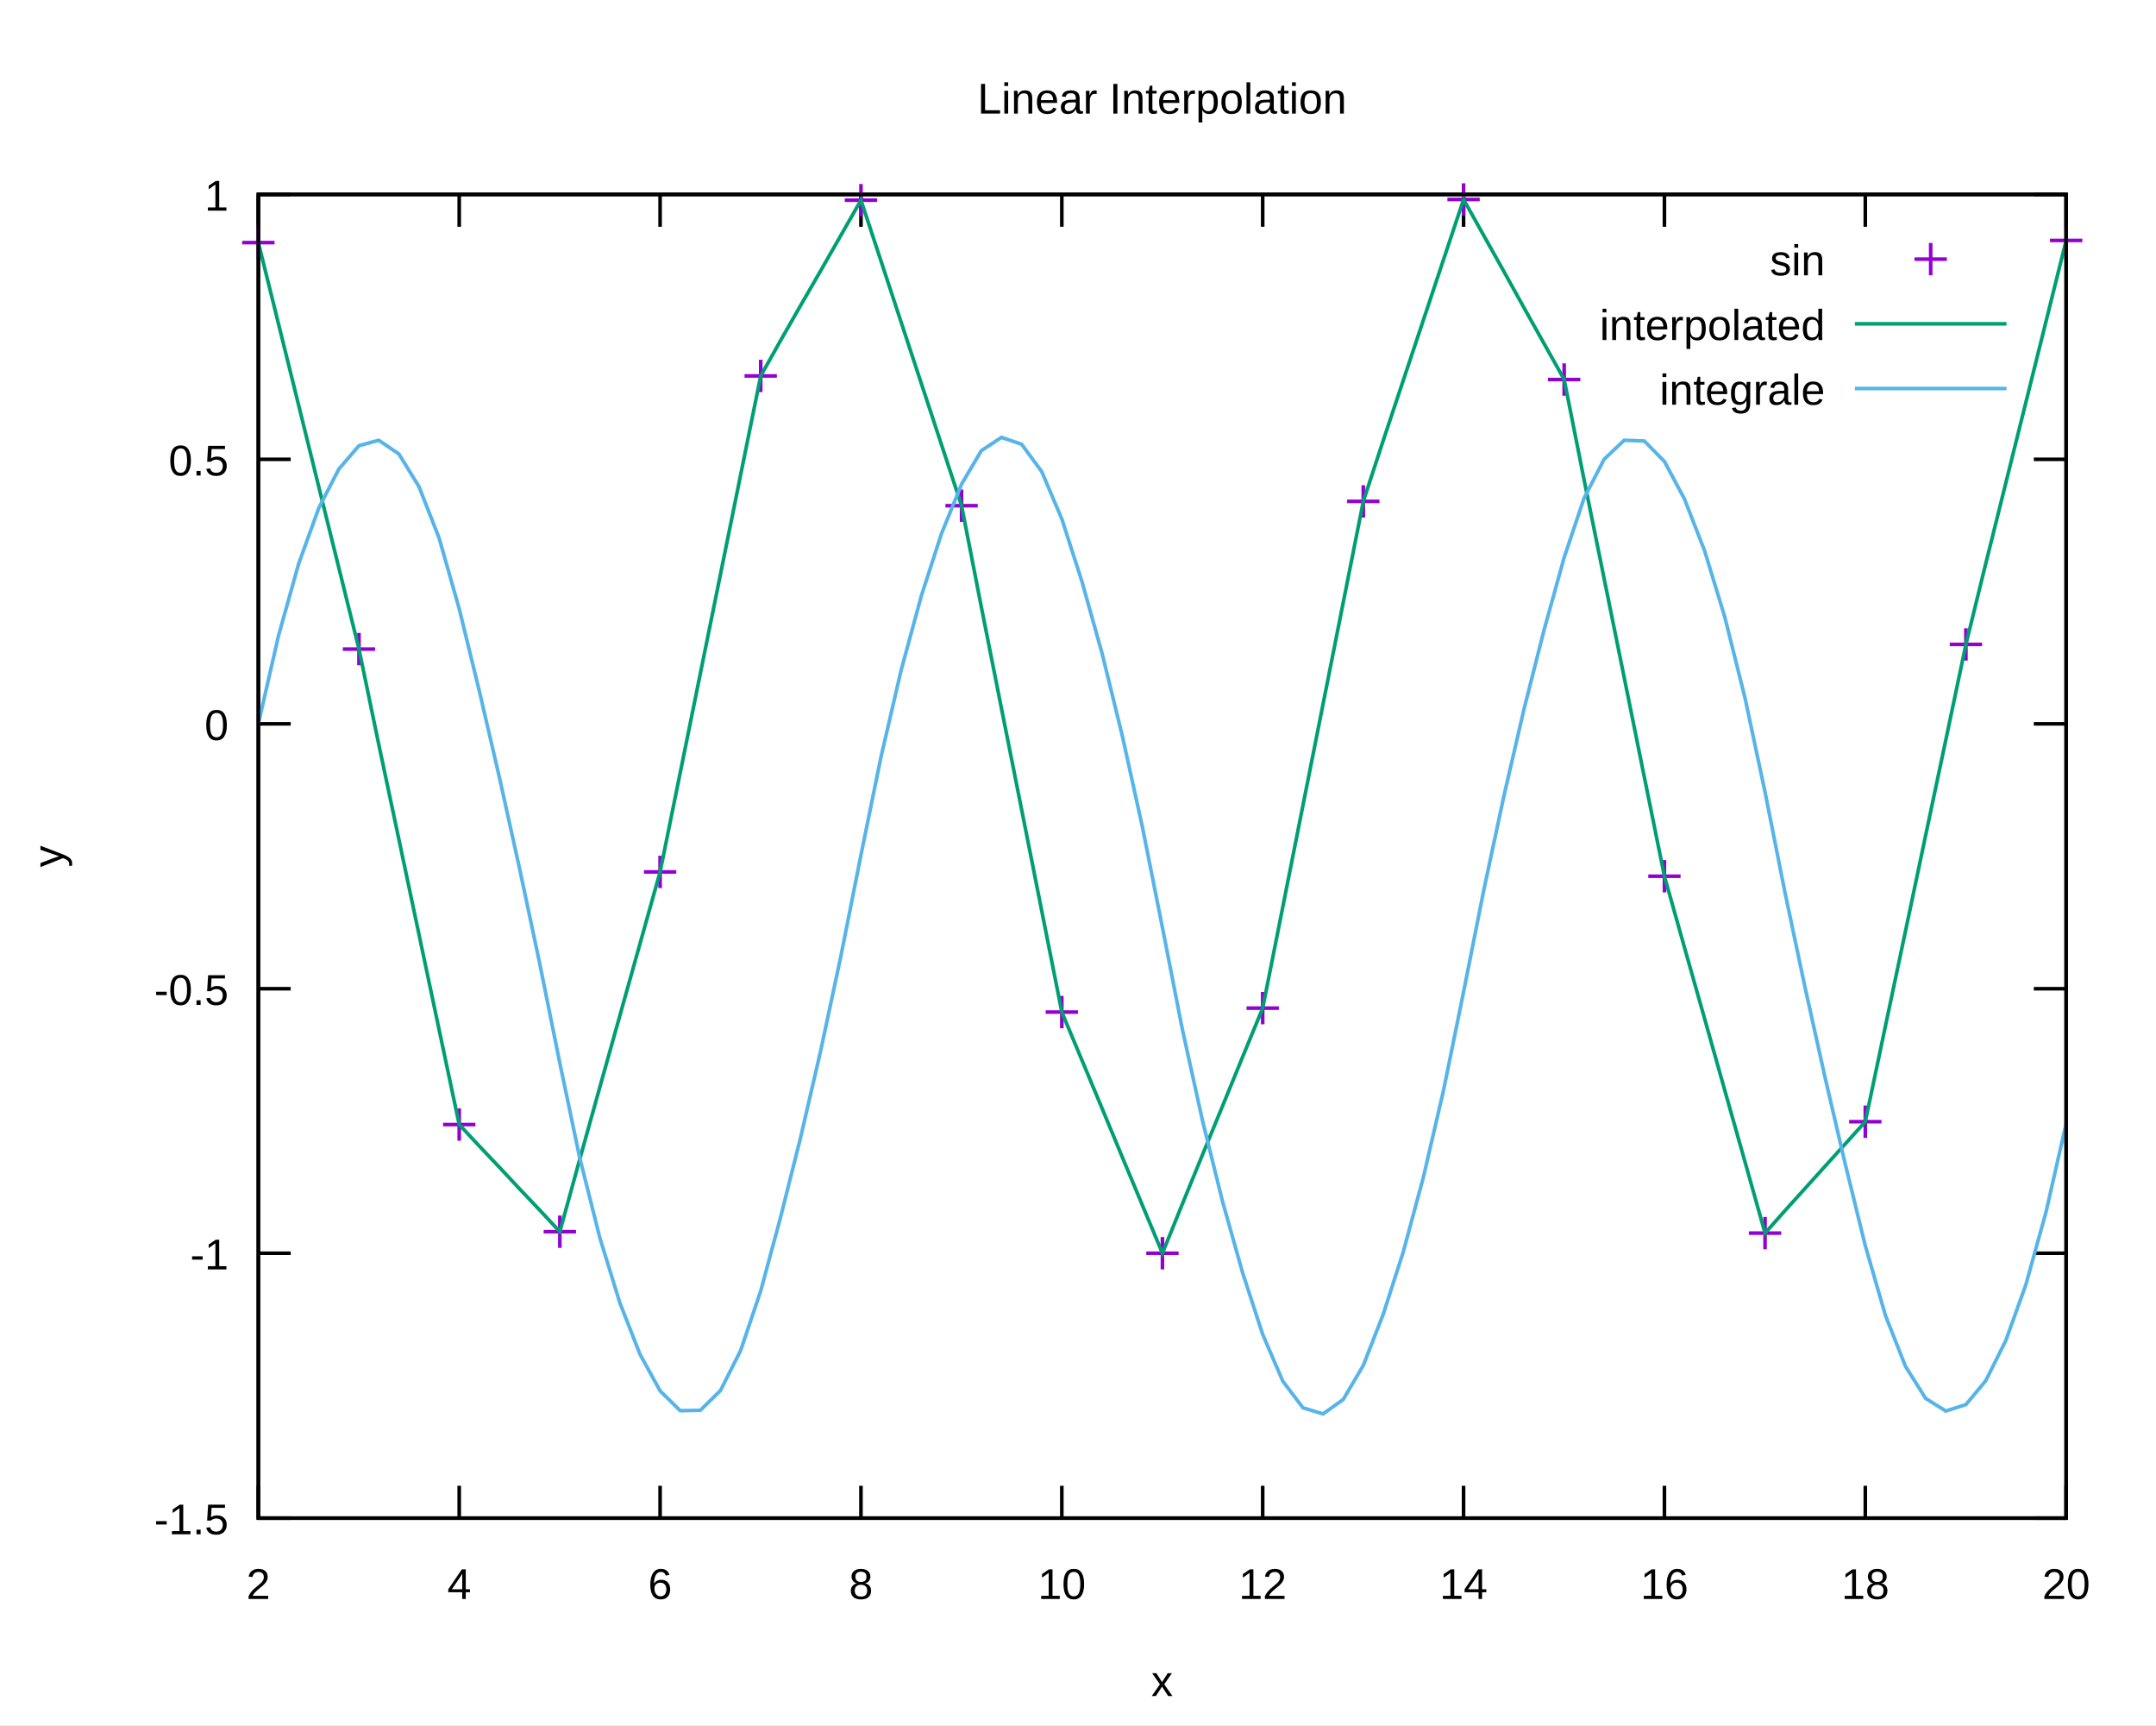
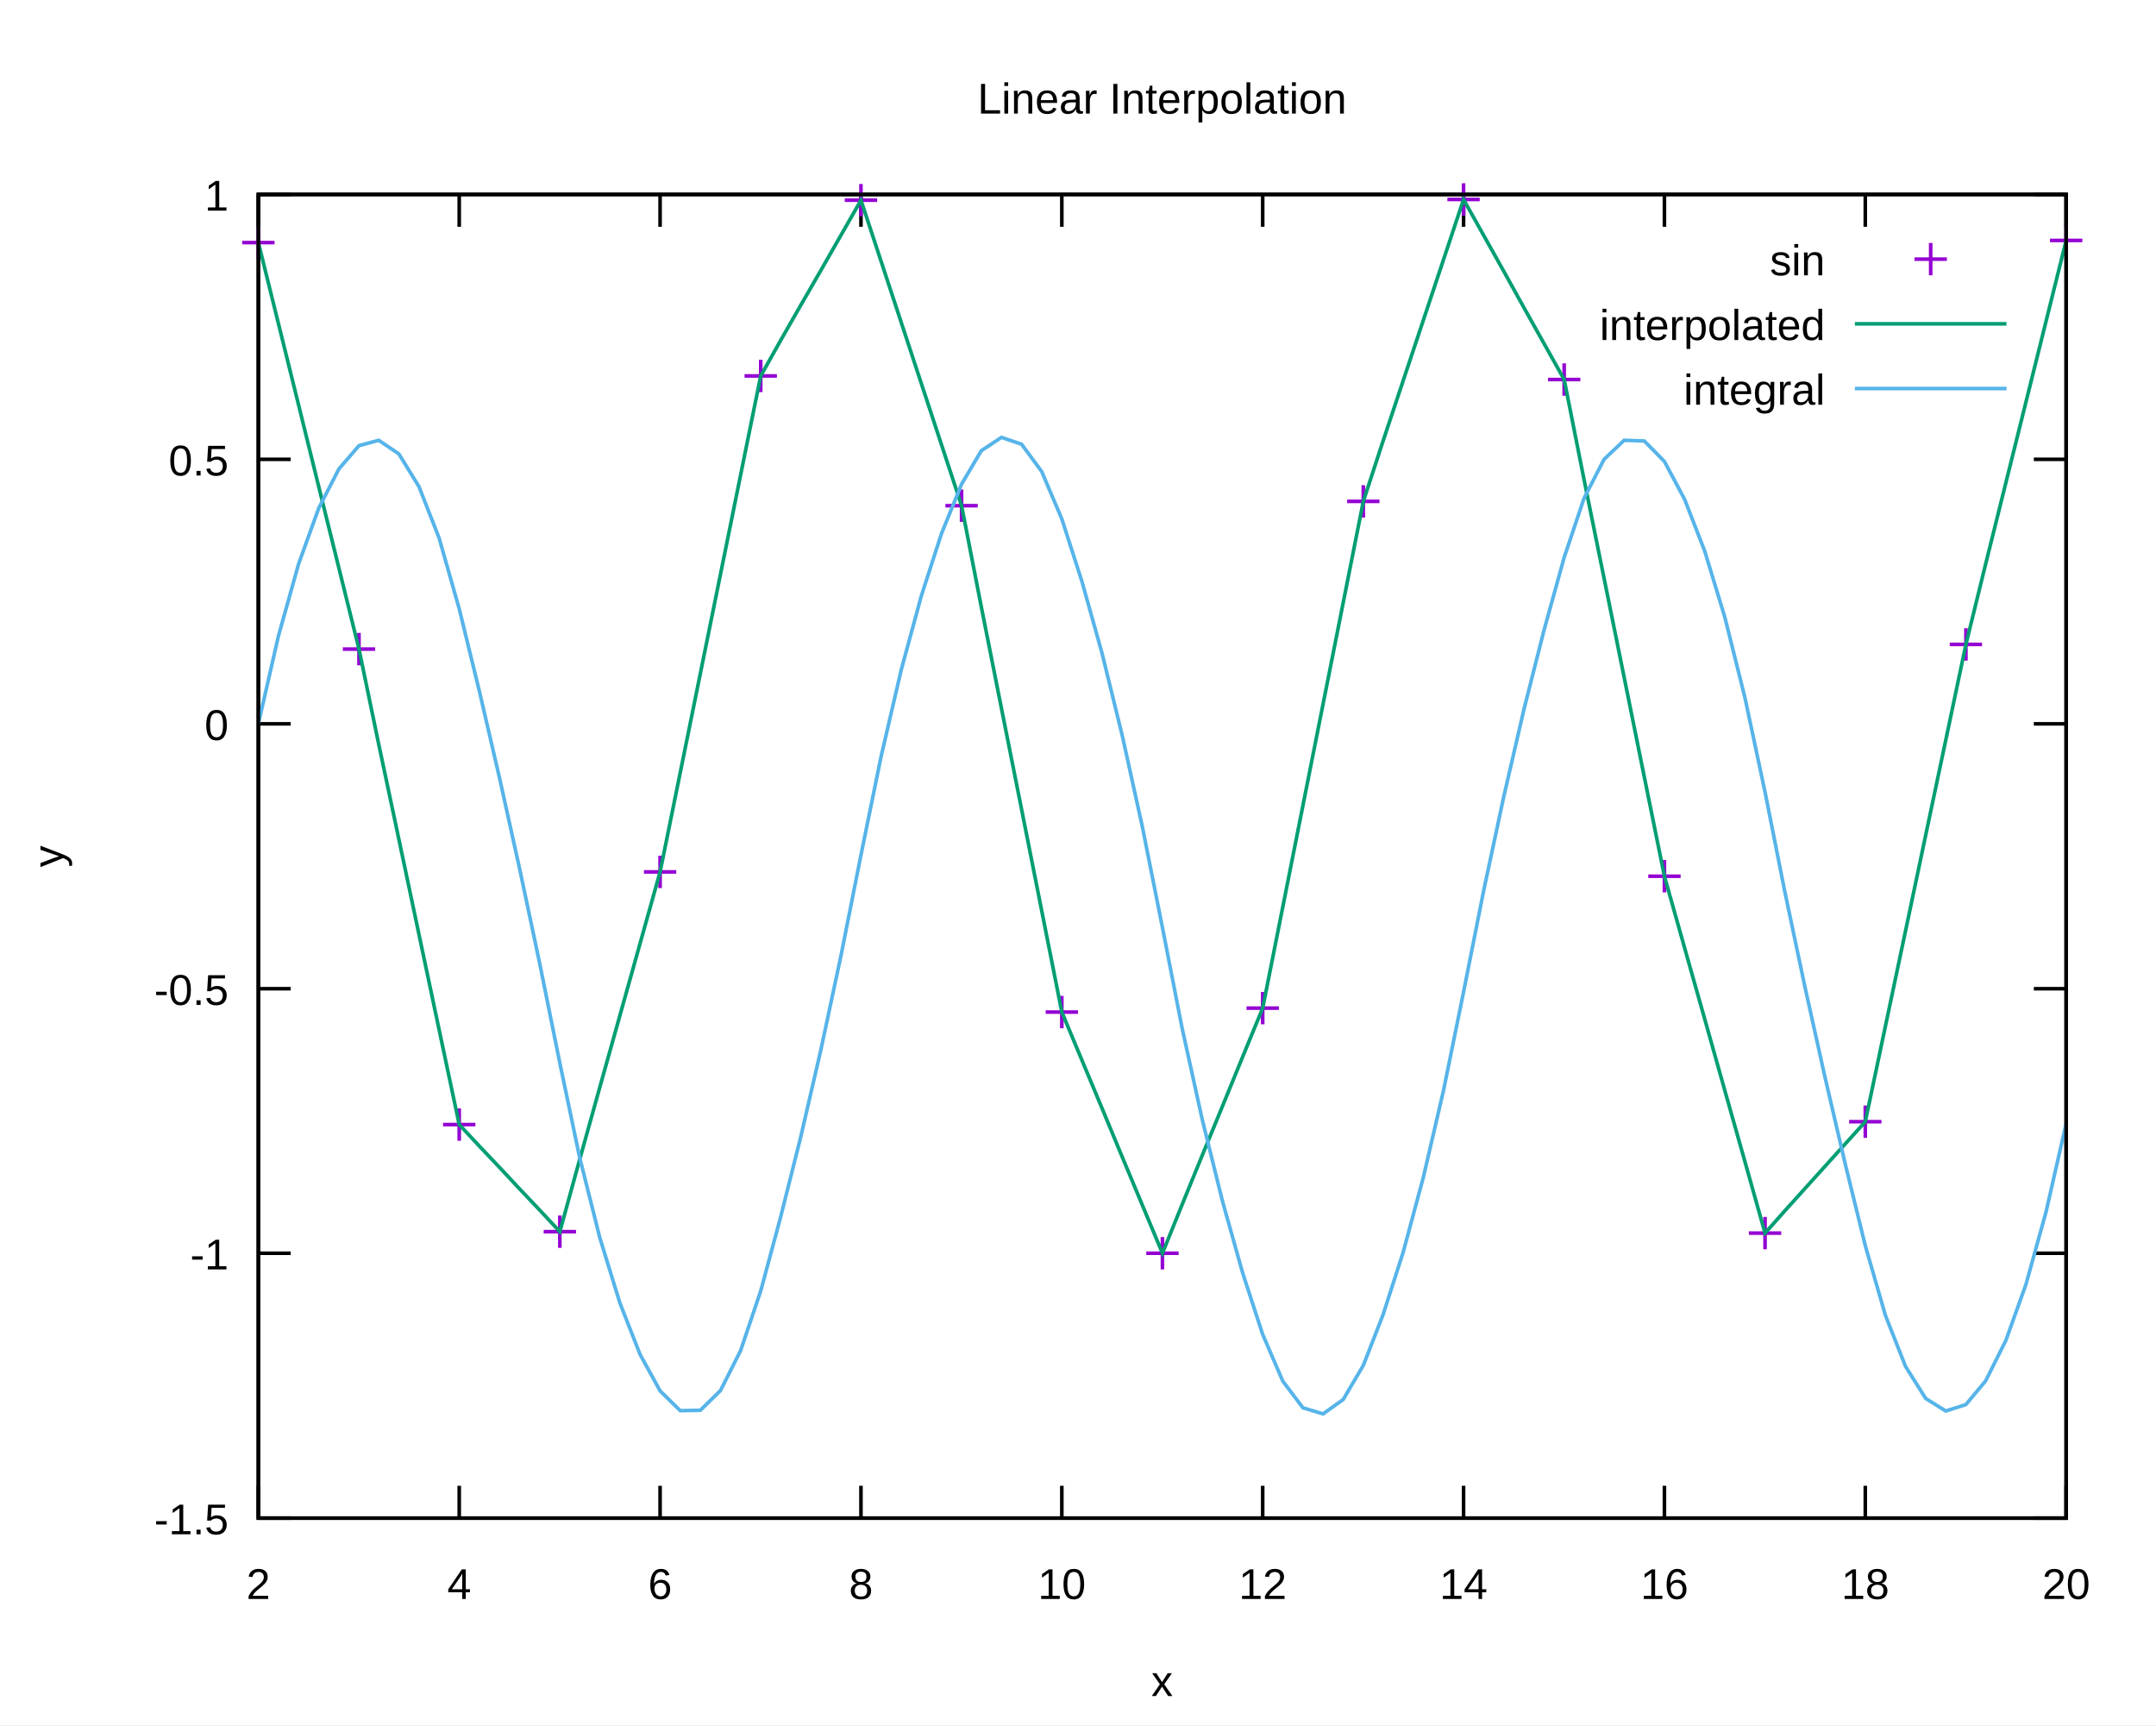
<svg xmlns="http://www.w3.org/2000/svg" xmlns:xlink="http://www.w3.org/1999/xlink" width="600" height="480" viewBox="0 0 600 480">
  <g id="gnuplot_canvas">
    <rect x="0" y="0" width="600" height="480" fill="#ffffff" />
    <defs>
      <circle id="gpDot" r="0.5" stroke-width="0.5" />
      <path id="gpPt0" stroke-width="0.222" stroke="currentColor" d="M-1,0 h2 M0,-1 v2" />
      <path id="gpPt1" stroke-width="0.222" stroke="currentColor" d="M-1,-1 L1,1 M1,-1 L-1,1" />
      <path id="gpPt2" stroke-width="0.222" stroke="currentColor" d="M-1,0 L1,0 M0,-1 L0,1 M-1,-1 L1,1 M-1,1 L1,-1" />
      <rect id="gpPt3" stroke-width="0.222" stroke="currentColor" x="-1" y="-1" width="2" height="2" />
      <rect id="gpPt4" stroke-width="0.222" stroke="currentColor" fill="currentColor" x="-1" y="-1" width="2" height="2" />
      <circle id="gpPt5" stroke-width="0.222" stroke="currentColor" cx="0" cy="0" r="1" />
      <use xlink:href="#gpPt5" id="gpPt6" fill="currentColor" stroke="none" />
      <path id="gpPt7" stroke-width="0.222" stroke="currentColor" d="M0,-1.33 L-1.33,0.67 L1.33,0.67 z" />
      <use xlink:href="#gpPt7" id="gpPt8" fill="currentColor" stroke="none" />
      <use xlink:href="#gpPt7" id="gpPt9" stroke="currentColor" transform="rotate(180)" />
      <use xlink:href="#gpPt9" id="gpPt10" fill="currentColor" stroke="none" />
      <use xlink:href="#gpPt3" id="gpPt11" stroke="currentColor" transform="rotate(45)" />
      <use xlink:href="#gpPt11" id="gpPt12" fill="currentColor" stroke="none" />
      <path id="gpPt13" stroke-width="0.222" stroke="currentColor" d="M0,1.330 L1.265,0.411 L0.782,-1.067 L-0.782,-1.076 L-1.265,0.411 z" />
      <use xlink:href="#gpPt13" id="gpPt14" fill="currentColor" stroke="none" />
      <filter id="textbox" filterUnits="objectBoundingBox" x="0" y="0" height="1" width="1">
        <feFlood flood-color="#FFFFFF" flood-opacity="1" result="bgnd" />
        <feComposite in="SourceGraphic" in2="bgnd" operator="atop" />
      </filter>
      <filter id="greybox" filterUnits="objectBoundingBox" x="0" y="0" height="1" width="1">
        <feFlood flood-color="lightgrey" flood-opacity="1" result="grey" />
        <feComposite in="SourceGraphic" in2="grey" operator="atop" />
      </filter>
    </defs>
    <g fill="none" color="#FFFFFF" stroke="black" stroke-width="1.00" stroke-linecap="butt" stroke-linejoin="miter">
</g>
    <g fill="none" color="black" stroke="currentColor" stroke-width="1.00" stroke-linecap="butt" stroke-linejoin="miter">
      <path stroke="black" d="M71.9,422.4 L80.9,422.4 M575.0,422.4 L566.0,422.4  " />
      <g transform="translate(63.6,426.9)" stroke="none" fill="black" font-family="Arial" font-size="12.00" text-anchor="end">
        <text>
          <tspan font-family="Arial">-1.5</tspan>
        </text>
      </g>
    </g>
    <g fill="none" color="black" stroke="currentColor" stroke-width="1.00" stroke-linecap="butt" stroke-linejoin="miter">
      <path stroke="black" d="M71.9,348.7 L80.9,348.7 M575.0,348.7 L566.0,348.7  " />
      <g transform="translate(63.6,353.2)" stroke="none" fill="black" font-family="Arial" font-size="12.00" text-anchor="end">
        <text>
          <tspan font-family="Arial">-1</tspan>
        </text>
      </g>
    </g>
    <g fill="none" color="black" stroke="currentColor" stroke-width="1.00" stroke-linecap="butt" stroke-linejoin="miter">
      <path stroke="black" d="M71.9,275.1 L80.9,275.1 M575.0,275.1 L566.0,275.1  " />
      <g transform="translate(63.6,279.6)" stroke="none" fill="black" font-family="Arial" font-size="12.00" text-anchor="end">
        <text>
          <tspan font-family="Arial">-0.5</tspan>
        </text>
      </g>
    </g>
    <g fill="none" color="black" stroke="currentColor" stroke-width="1.00" stroke-linecap="butt" stroke-linejoin="miter">
      <path stroke="black" d="M71.9,201.4 L80.9,201.4 M575.0,201.4 L566.0,201.4  " />
      <g transform="translate(63.6,205.9)" stroke="none" fill="black" font-family="Arial" font-size="12.00" text-anchor="end">
        <text>
          <tspan font-family="Arial"> 0</tspan>
        </text>
      </g>
    </g>
    <g fill="none" color="black" stroke="currentColor" stroke-width="1.00" stroke-linecap="butt" stroke-linejoin="miter">
      <path stroke="black" d="M71.9,127.8 L80.9,127.8 M575.0,127.8 L566.0,127.8  " />
      <g transform="translate(63.6,132.3)" stroke="none" fill="black" font-family="Arial" font-size="12.00" text-anchor="end">
        <text>
          <tspan font-family="Arial"> 0.5</tspan>
        </text>
      </g>
    </g>
    <g fill="none" color="black" stroke="currentColor" stroke-width="1.00" stroke-linecap="butt" stroke-linejoin="miter">
      <path stroke="black" d="M71.9,54.1 L80.9,54.1 M575.0,54.1 L566.0,54.1  " />
      <g transform="translate(63.6,58.6)" stroke="none" fill="black" font-family="Arial" font-size="12.00" text-anchor="end">
        <text>
          <tspan font-family="Arial"> 1</tspan>
        </text>
      </g>
    </g>
    <g fill="none" color="black" stroke="currentColor" stroke-width="1.00" stroke-linecap="butt" stroke-linejoin="miter">
      <path stroke="black" d="M71.9,422.4 L71.9,413.4 M71.9,54.1 L71.9,63.1  " />
      <g transform="translate(71.9,444.9)" stroke="none" fill="black" font-family="Arial" font-size="12.00" text-anchor="middle">
        <text>
          <tspan font-family="Arial"> 2</tspan>
        </text>
      </g>
    </g>
    <g fill="none" color="black" stroke="currentColor" stroke-width="1.00" stroke-linecap="butt" stroke-linejoin="miter">
      <path stroke="black" d="M127.8,422.4 L127.8,413.4 M127.8,54.1 L127.8,63.1  " />
      <g transform="translate(127.8,444.9)" stroke="none" fill="black" font-family="Arial" font-size="12.00" text-anchor="middle">
        <text>
          <tspan font-family="Arial"> 4</tspan>
        </text>
      </g>
    </g>
    <g fill="none" color="black" stroke="currentColor" stroke-width="1.00" stroke-linecap="butt" stroke-linejoin="miter">
      <path stroke="black" d="M183.7,422.4 L183.7,413.4 M183.7,54.1 L183.7,63.1  " />
      <g transform="translate(183.7,444.9)" stroke="none" fill="black" font-family="Arial" font-size="12.00" text-anchor="middle">
        <text>
          <tspan font-family="Arial"> 6</tspan>
        </text>
      </g>
    </g>
    <g fill="none" color="black" stroke="currentColor" stroke-width="1.00" stroke-linecap="butt" stroke-linejoin="miter">
      <path stroke="black" d="M239.6,422.4 L239.6,413.4 M239.6,54.1 L239.6,63.1  " />
      <g transform="translate(239.6,444.9)" stroke="none" fill="black" font-family="Arial" font-size="12.00" text-anchor="middle">
        <text>
          <tspan font-family="Arial"> 8</tspan>
        </text>
      </g>
    </g>
    <g fill="none" color="black" stroke="currentColor" stroke-width="1.00" stroke-linecap="butt" stroke-linejoin="miter">
      <path stroke="black" d="M295.5,422.4 L295.5,413.4 M295.5,54.1 L295.5,63.1  " />
      <g transform="translate(295.5,444.9)" stroke="none" fill="black" font-family="Arial" font-size="12.00" text-anchor="middle">
        <text>
          <tspan font-family="Arial"> 10</tspan>
        </text>
      </g>
    </g>
    <g fill="none" color="black" stroke="currentColor" stroke-width="1.00" stroke-linecap="butt" stroke-linejoin="miter">
      <path stroke="black" d="M351.4,422.4 L351.4,413.4 M351.4,54.1 L351.4,63.1  " />
      <g transform="translate(351.4,444.9)" stroke="none" fill="black" font-family="Arial" font-size="12.00" text-anchor="middle">
        <text>
          <tspan font-family="Arial"> 12</tspan>
        </text>
      </g>
    </g>
    <g fill="none" color="black" stroke="currentColor" stroke-width="1.00" stroke-linecap="butt" stroke-linejoin="miter">
      <path stroke="black" d="M407.3,422.4 L407.3,413.4 M407.3,54.1 L407.3,63.1  " />
      <g transform="translate(407.3,444.9)" stroke="none" fill="black" font-family="Arial" font-size="12.00" text-anchor="middle">
        <text>
          <tspan font-family="Arial"> 14</tspan>
        </text>
      </g>
    </g>
    <g fill="none" color="black" stroke="currentColor" stroke-width="1.00" stroke-linecap="butt" stroke-linejoin="miter">
      <path stroke="black" d="M463.2,422.4 L463.2,413.4 M463.2,54.1 L463.2,63.1  " />
      <g transform="translate(463.2,444.9)" stroke="none" fill="black" font-family="Arial" font-size="12.00" text-anchor="middle">
        <text>
          <tspan font-family="Arial"> 16</tspan>
        </text>
      </g>
    </g>
    <g fill="none" color="black" stroke="currentColor" stroke-width="1.00" stroke-linecap="butt" stroke-linejoin="miter">
      <path stroke="black" d="M519.1,422.4 L519.1,413.4 M519.1,54.1 L519.1,63.1  " />
      <g transform="translate(519.1,444.9)" stroke="none" fill="black" font-family="Arial" font-size="12.00" text-anchor="middle">
        <text>
          <tspan font-family="Arial"> 18</tspan>
        </text>
      </g>
    </g>
    <g fill="none" color="black" stroke="currentColor" stroke-width="1.00" stroke-linecap="butt" stroke-linejoin="miter">
      <path stroke="black" d="M575.0,422.4 L575.0,413.4 M575.0,54.1 L575.0,63.1  " />
      <g transform="translate(575.0,444.9)" stroke="none" fill="black" font-family="Arial" font-size="12.00" text-anchor="middle">
        <text>
          <tspan font-family="Arial"> 20</tspan>
        </text>
      </g>
    </g>
    <g fill="none" color="black" stroke="currentColor" stroke-width="1.00" stroke-linecap="butt" stroke-linejoin="miter">
</g>
    <g fill="none" color="black" stroke="currentColor" stroke-width="1.00" stroke-linecap="butt" stroke-linejoin="miter">
      <path stroke="black" d="M71.9,54.1 L71.9,422.4 L575.0,422.4 L575.0,54.1 L71.9,54.1 Z  " />
    </g>
    <g fill="none" color="black" stroke="currentColor" stroke-width="1.00" stroke-linecap="butt" stroke-linejoin="miter">
      <g transform="translate(17.6,238.3) rotate(270)" stroke="none" fill="black" font-family="Arial" font-size="12.00" text-anchor="middle">
        <text>
          <tspan font-family="Arial">y</tspan>
        </text>
      </g>
    </g>
    <g fill="none" color="black" stroke="currentColor" stroke-width="1.00" stroke-linecap="butt" stroke-linejoin="miter">
      <g transform="translate(323.4,471.9)" stroke="none" fill="black" font-family="Arial" font-size="12.00" text-anchor="middle">
        <text>
          <tspan font-family="Arial">x</tspan>
        </text>
      </g>
    </g>
    <g fill="none" color="black" stroke="currentColor" stroke-width="1.00" stroke-linecap="butt" stroke-linejoin="miter">
      <g transform="translate(323.4,31.6)" stroke="none" fill="black" font-family="Arial" font-size="12.00" text-anchor="middle">
        <text>
          <tspan font-family="Arial">Linear Interpolation</tspan>
        </text>
      </g>
    </g>
    <g id="gnuplot_plot_1">
      <g fill="none" color="black" stroke="currentColor" stroke-width="1.00" stroke-linecap="butt" stroke-linejoin="miter">
        <g transform="translate(507.9,76.6)" stroke="none" fill="black" font-family="Arial" font-size="12.00" text-anchor="end">
          <text>
            <tspan font-family="Arial">sin</tspan>
          </text>
        </g>
      </g>
      <g fill="none" color="black" stroke="currentColor" stroke-width="1.00" stroke-linecap="butt" stroke-linejoin="miter">
        <use xlink:href="#gpPt0" transform="translate(71.9,67.5) scale(4.50)" color="rgb(148,   0, 211)" />
        <use xlink:href="#gpPt0" transform="translate(99.9,180.6) scale(4.50)" color="rgb(148,   0, 211)" />
        <use xlink:href="#gpPt0" transform="translate(127.8,312.9) scale(4.50)" color="rgb(148,   0, 211)" />
        <use xlink:href="#gpPt0" transform="translate(155.8,342.7) scale(4.50)" color="rgb(148,   0, 211)" />
        <use xlink:href="#gpPt0" transform="translate(183.7,242.6) scale(4.50)" color="rgb(148,   0, 211)" />
        <use xlink:href="#gpPt0" transform="translate(211.7,104.6) scale(4.50)" color="rgb(148,   0, 211)" />
        <use xlink:href="#gpPt0" transform="translate(239.6,55.7) scale(4.50)" color="rgb(148,   0, 211)" />
        <use xlink:href="#gpPt0" transform="translate(267.6,140.7) scale(4.50)" color="rgb(148,   0, 211)" />
        <use xlink:href="#gpPt0" transform="translate(295.5,281.6) scale(4.50)" color="rgb(148,   0, 211)" />
        <use xlink:href="#gpPt0" transform="translate(323.5,348.7) scale(4.50)" color="rgb(148,   0, 211)" />
        <use xlink:href="#gpPt0" transform="translate(351.4,280.5) scale(4.50)" color="rgb(148,   0, 211)" />
        <use xlink:href="#gpPt0" transform="translate(379.4,139.5) scale(4.50)" color="rgb(148,   0, 211)" />
        <use xlink:href="#gpPt0" transform="translate(407.3,55.5) scale(4.50)" color="rgb(148,   0, 211)" />
        <use xlink:href="#gpPt0" transform="translate(435.3,105.6) scale(4.50)" color="rgb(148,   0, 211)" />
        <use xlink:href="#gpPt0" transform="translate(463.2,243.8) scale(4.50)" color="rgb(148,   0, 211)" />
        <use xlink:href="#gpPt0" transform="translate(491.2,343.1) scale(4.50)" color="rgb(148,   0, 211)" />
        <use xlink:href="#gpPt0" transform="translate(519.1,312.1) scale(4.50)" color="rgb(148,   0, 211)" />
        <use xlink:href="#gpPt0" transform="translate(547.1,179.3) scale(4.50)" color="rgb(148,   0, 211)" />
        <use xlink:href="#gpPt0" transform="translate(575.0,66.9) scale(4.50)" color="rgb(148,   0, 211)" />
        <use xlink:href="#gpPt0" transform="translate(537.3,72.1) scale(4.50)" color="rgb(148,   0, 211)" />
      </g>
    </g>
    <g id="gnuplot_plot_2">
      <g fill="none" color="black" stroke="currentColor" stroke-width="1.00" stroke-linecap="butt" stroke-linejoin="miter">
        <g transform="translate(507.9,94.6)" stroke="none" fill="black" font-family="Arial" font-size="12.00" text-anchor="end">
          <text>
            <tspan font-family="Arial">interpolated</tspan>
          </text>
        </g>
      </g>
      <g fill="none" color="black" stroke="currentColor" stroke-width="1.00" stroke-linecap="butt" stroke-linejoin="miter">
        <path stroke="rgb(  0, 158, 115)" d="M516.2,90.1 L558.4,90.1 M71.9,67.5 L77.5,90.1 L83.1,112.7 L88.7,135.4 L94.3,158.0 L99.9,180.6   L105.4,207.1 L111.0,233.5 L116.6,260.0 L122.2,286.5 L127.8,312.9 L133.4,318.9 L139.0,324.8 L144.6,330.8   L150.2,336.7 L155.8,342.7 L161.3,322.7 L166.9,302.6 L172.5,282.6 L178.1,262.6 L183.7,242.6 L189.3,215.0   L194.9,187.4 L200.5,159.8 L206.1,132.2 L211.7,104.6 L217.2,94.8 L222.8,85.0 L228.4,75.3 L234.0,65.5   L239.6,55.7 L245.2,72.7 L250.8,89.7 L256.4,106.7 L262.0,123.7 L267.6,140.7 L273.1,168.9 L278.7,197.1   L284.3,225.2 L289.9,253.4 L295.5,281.6 L301.1,295.0 L306.7,308.4 L312.3,321.9 L317.9,335.3 L323.5,348.7   L329.0,335.1 L334.6,321.4 L340.2,307.8 L345.8,294.1 L351.4,280.5 L357.0,252.3 L362.6,224.1 L368.2,195.9   L373.8,167.7 L379.4,139.5 L384.9,122.7 L390.5,105.9 L396.1,89.1 L401.7,72.3 L407.3,55.5 L412.9,65.5   L418.5,75.5 L424.1,85.6 L429.7,95.6 L435.3,105.6 L440.8,133.3 L446.4,160.9 L452.0,188.5 L457.6,216.2   L463.2,243.8 L468.8,263.7 L474.4,283.5 L480.0,303.4 L485.6,323.2 L491.2,343.1 L496.7,336.9 L502.3,330.7   L507.9,324.5 L513.5,318.3 L519.1,312.1 L524.7,285.5 L530.3,259.0 L535.9,232.4 L541.5,205.9 L547.1,179.3   L552.6,156.9 L558.2,134.4 L563.8,111.9 L569.4,89.4 L575.0,66.9  " />
      </g>
    </g>
    <g id="gnuplot_plot_3">
      <g fill="none" color="black" stroke="currentColor" stroke-width="1.00" stroke-linecap="butt" stroke-linejoin="miter">
        <g transform="translate(507.9,112.6)" stroke="none" fill="black" font-family="Arial" font-size="12.00" text-anchor="end">
          <text>
-             <tspan font-family="Arial">integrale</tspan>
+             <tspan font-family="Arial">integral</tspan>
          </text>
        </g>
      </g>
      <g fill="none" color="black" stroke="currentColor" stroke-width="1.00" stroke-linecap="butt" stroke-linejoin="miter">
        <path stroke="rgb( 86, 180, 233)" d="M516.2,108.1 L558.4,108.1 M71.9,201.4 L77.5,176.9 L83.1,156.9 L88.7,141.4 L94.3,130.5 L99.9,124.0   L105.4,122.5 L111.0,126.3 L116.6,135.4 L122.2,149.7 L127.8,169.4 L133.4,192.3 L139.0,216.4 L144.6,241.7   L150.2,268.1 L155.8,295.8 L161.3,322.0 L166.9,344.3 L172.5,362.5 L178.1,376.8 L183.7,387.0 L189.3,392.5   L194.9,392.4 L200.5,386.9 L206.1,375.8 L211.7,359.2 L217.2,338.8 L222.8,316.5 L228.4,292.3 L234.0,266.1   L239.6,237.9 L245.2,210.5 L250.8,186.4 L256.4,165.8 L262.0,148.5 L267.6,134.7 L273.1,125.4 L278.7,121.7   L284.3,123.6 L289.9,131.2 L295.5,144.4 L301.1,161.8 L306.7,181.8 L312.3,204.6 L317.9,230.0 L323.5,258.1   L329.0,286.2 L334.6,311.6 L340.2,334.2 L345.8,354.1 L351.4,371.3 L357.0,384.3 L362.6,391.7 L368.2,393.4   L373.8,389.4 L379.4,379.9 L384.9,365.8 L390.5,348.4 L396.1,327.6 L401.7,303.5 L407.3,276.0 L412.9,247.8   L418.5,221.6 L424.1,197.4 L429.7,175.3 L435.3,155.1 L440.8,138.7 L446.4,127.8 L452.0,122.5 L457.6,122.7   L463.2,128.4 L468.8,138.9 L474.4,153.3 L480.0,171.7 L485.6,194.1 L491.2,220.4 L496.7,248.1 L502.3,274.6   L507.9,299.8 L513.5,323.8 L519.1,346.6 L524.7,366.0 L530.3,380.2 L535.9,389.1 L541.5,392.6 L547.1,390.8   L552.6,384.2 L558.2,373.0 L563.8,357.4 L569.4,337.2 L575.0,312.6  " />
      </g>
    </g>
    <g fill="none" color="#FFFFFF" stroke="rgb( 86, 180, 233)" stroke-width="2.00" stroke-linecap="butt" stroke-linejoin="miter">
</g>
    <g fill="none" color="black" stroke="currentColor" stroke-width="2.00" stroke-linecap="butt" stroke-linejoin="miter">
</g>
    <g fill="none" color="black" stroke="black" stroke-width="1.00" stroke-linecap="butt" stroke-linejoin="miter">
</g>
    <g fill="none" color="black" stroke="currentColor" stroke-width="1.00" stroke-linecap="butt" stroke-linejoin="miter">
      <path stroke="black" d="M71.9,54.1 L71.9,422.4 L575.0,422.4 L575.0,54.1 L71.9,54.1 Z  " />
    </g>
    <g fill="none" color="black" stroke="currentColor" stroke-width="1.00" stroke-linecap="butt" stroke-linejoin="miter">
</g>
  </g>
</svg>
